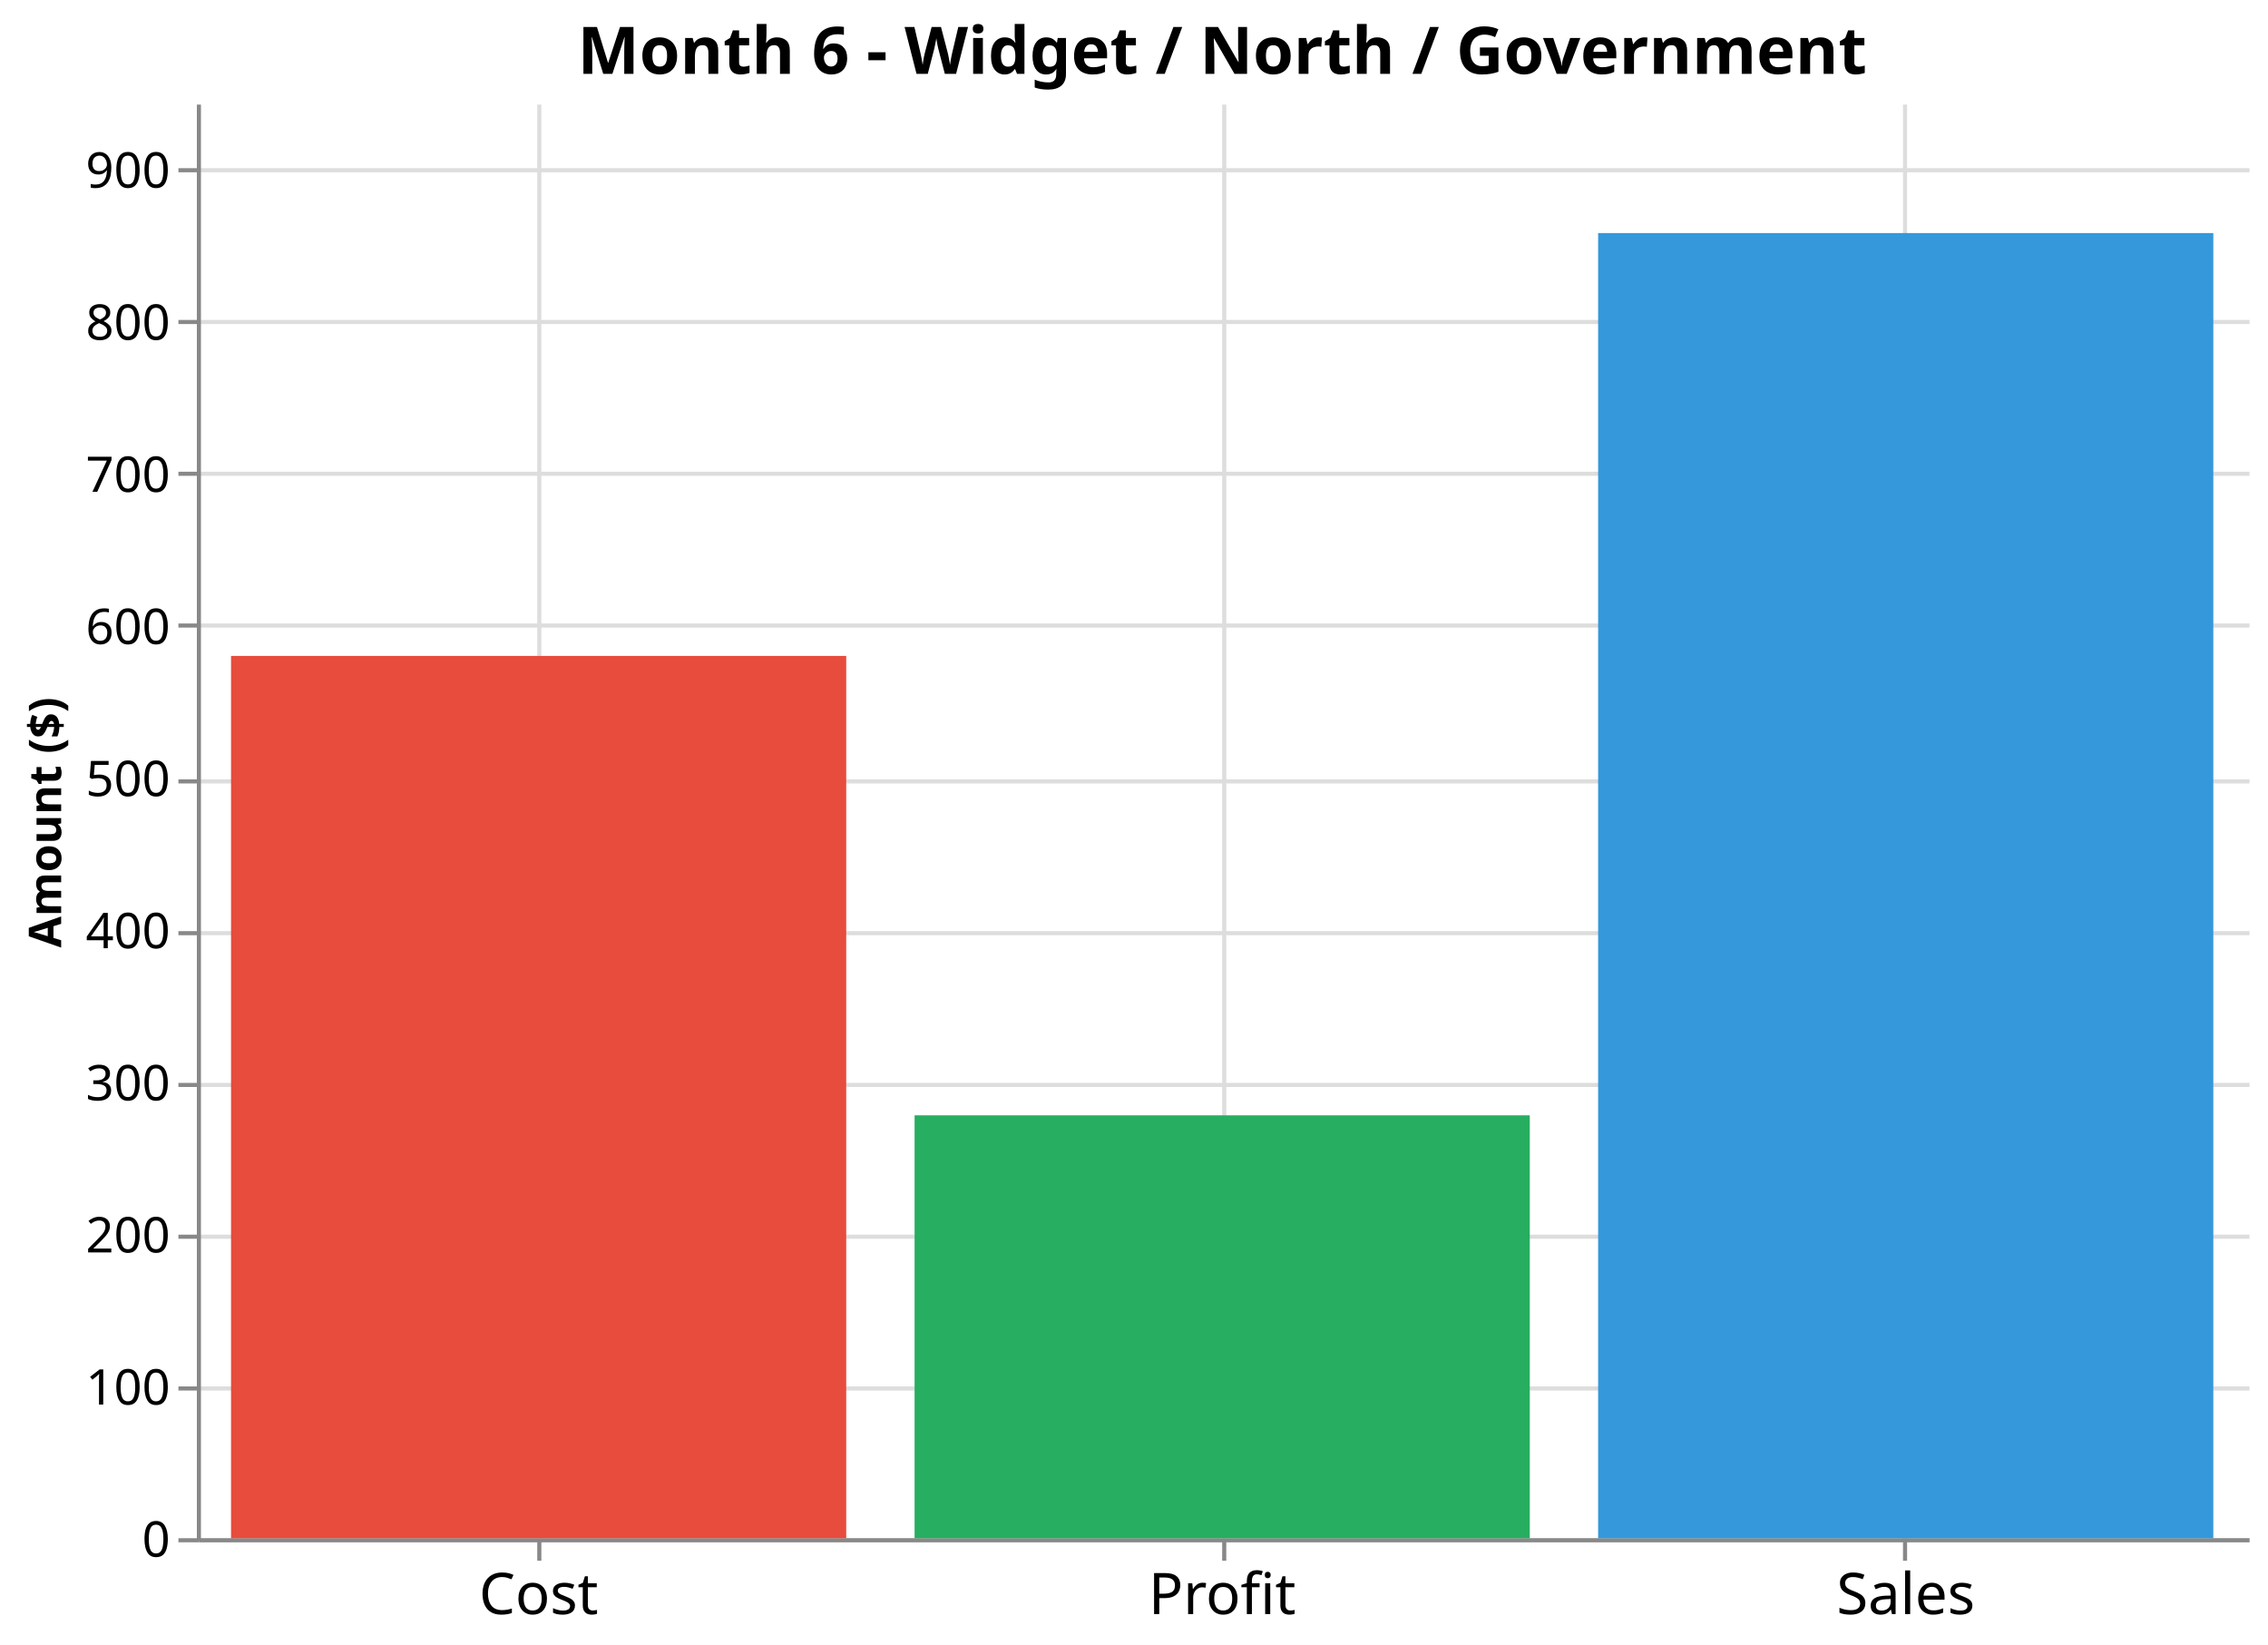
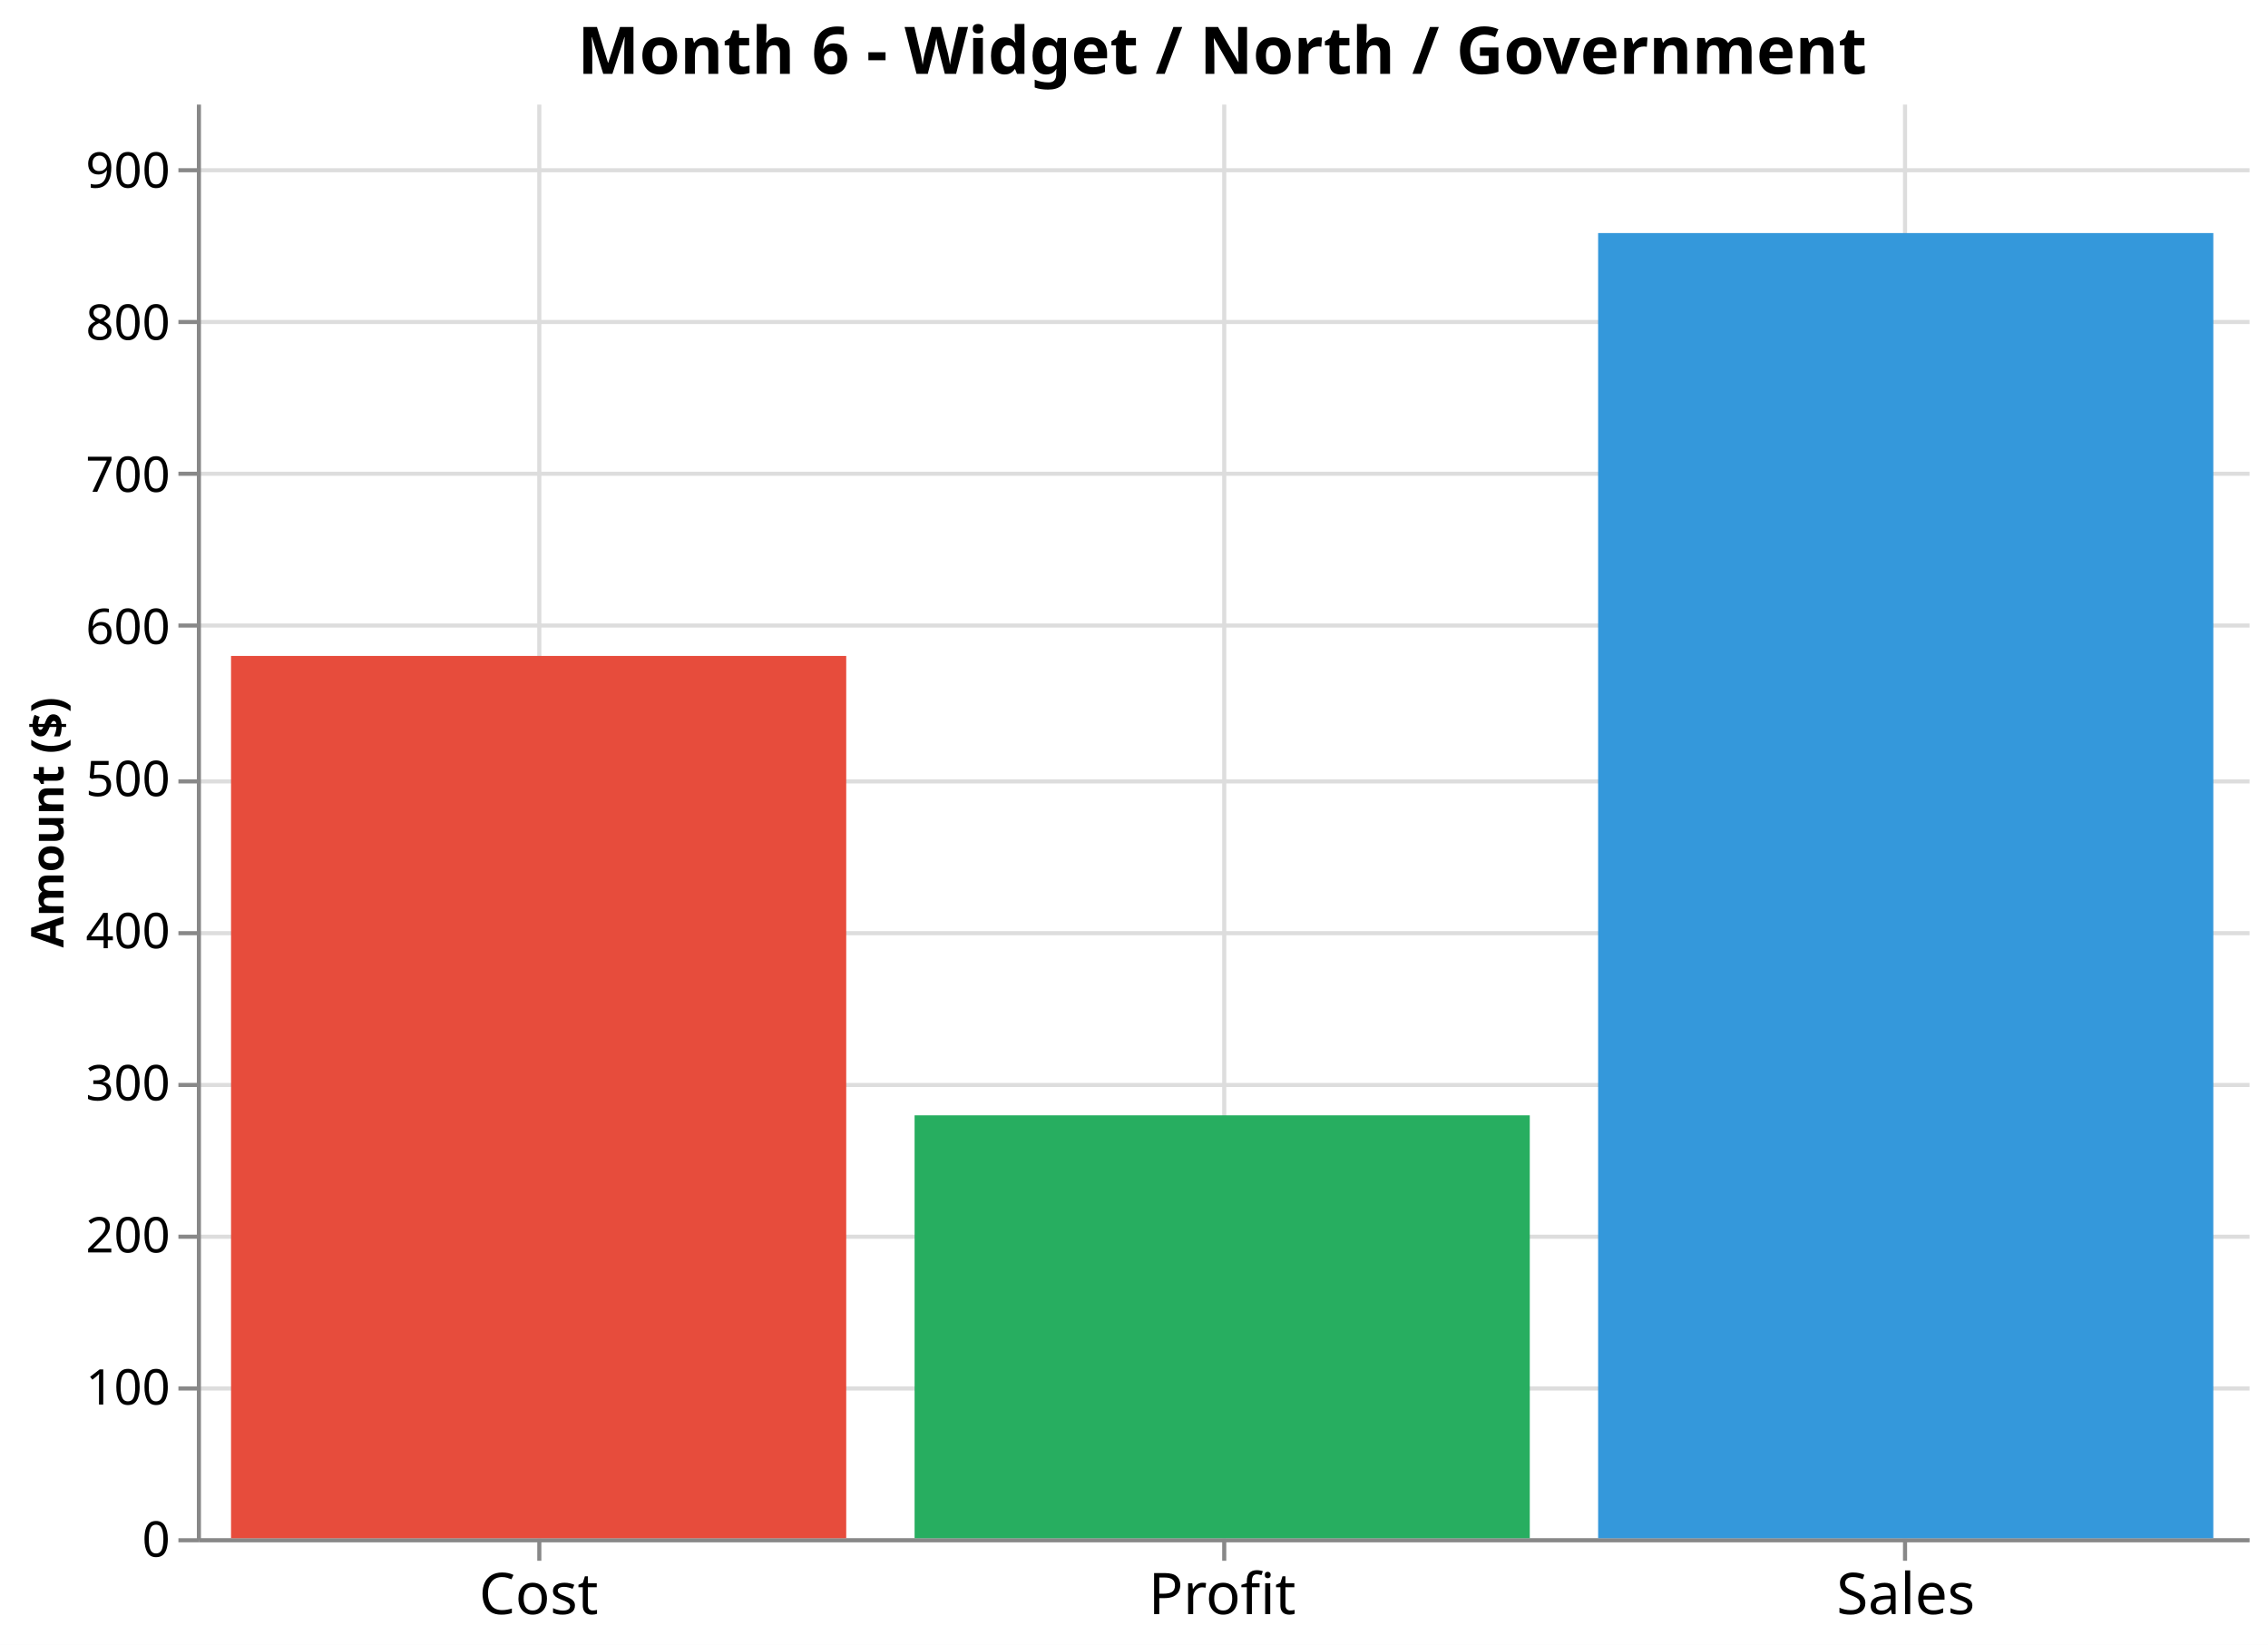
<svg xmlns="http://www.w3.org/2000/svg" version="1.1" class="marks" width="553" height="401" viewBox="0 0 553 401">
  <rect width="553" height="401" fill="white" />
  <g fill="none" stroke-miterlimit="10" transform="translate(48,25)">
    <g class="mark-group role-frame root" role="graphics-object" aria-roledescription="group mark container">
      <g transform="translate(0,0)">
        <path class="background" aria-hidden="true" d="M0,0h500v350h-500Z" />
        <g>
          <g class="mark-group role-axis" aria-hidden="true">
            <g transform="translate(0.5,350.5)">
              <path class="background" aria-hidden="true" d="M0,0h0v0h0Z" pointer-events="none" />
              <g>
                <g class="mark-rule role-axis-grid" pointer-events="none">
                  <line transform="translate(83,-350)" x2="0" y2="350" stroke="#ddd" stroke-width="1" opacity="1" />
                  <line transform="translate(250,-350)" x2="0" y2="350" stroke="#ddd" stroke-width="1" opacity="1" />
                  <line transform="translate(416,-350)" x2="0" y2="350" stroke="#ddd" stroke-width="1" opacity="1" />
                </g>
              </g>
              <path class="foreground" aria-hidden="true" d="" pointer-events="none" display="none" />
            </g>
          </g>
          <g class="mark-group role-axis" aria-hidden="true">
            <g transform="translate(0.5,0.5)">
              <path class="background" aria-hidden="true" d="M0,0h0v0h0Z" pointer-events="none" />
              <g>
                <g class="mark-rule role-axis-grid" pointer-events="none">
                  <line transform="translate(0,350)" x2="500" y2="0" stroke="#ddd" stroke-width="1" opacity="1" />
                  <line transform="translate(0,313)" x2="500" y2="0" stroke="#ddd" stroke-width="1" opacity="1" />
                  <line transform="translate(0,276)" x2="500" y2="0" stroke="#ddd" stroke-width="1" opacity="1" />
                  <line transform="translate(0,239)" x2="500" y2="0" stroke="#ddd" stroke-width="1" opacity="1" />
                  <line transform="translate(0,202)" x2="500" y2="0" stroke="#ddd" stroke-width="1" opacity="1" />
                  <line transform="translate(0,165)" x2="500" y2="0" stroke="#ddd" stroke-width="1" opacity="1" />
                  <line transform="translate(0,127)" x2="500" y2="0" stroke="#ddd" stroke-width="1" opacity="1" />
                  <line transform="translate(0,90)" x2="500" y2="0" stroke="#ddd" stroke-width="1" opacity="1" />
                  <line transform="translate(0,53)" x2="500" y2="0" stroke="#ddd" stroke-width="1" opacity="1" />
                  <line transform="translate(0,16)" x2="500" y2="0" stroke="#ddd" stroke-width="1" opacity="1" />
                </g>
              </g>
              <path class="foreground" aria-hidden="true" d="" pointer-events="none" display="none" />
            </g>
          </g>
          <g class="mark-group role-axis" role="graphics-symbol" aria-roledescription="axis" aria-label="X-axis for a discrete scale with 3 values: Cost, Profit, Sales">
            <g transform="translate(0.5,350.5)">
              <path class="background" aria-hidden="true" d="M0,0h0v0h0Z" pointer-events="none" />
              <g>
                <g class="mark-rule role-axis-tick" pointer-events="none">
                  <line transform="translate(83,0)" x2="0" y2="5" stroke="#888" stroke-width="1" opacity="1" />
                  <line transform="translate(250,0)" x2="0" y2="5" stroke="#888" stroke-width="1" opacity="1" />
                  <line transform="translate(416,0)" x2="0" y2="5" stroke="#888" stroke-width="1" opacity="1" />
                </g>
                <g class="mark-text role-axis-label" pointer-events="none">
                  <text text-anchor="middle" transform="translate(82.83333,18)" font-family="sans-serif" font-size="14px" fill="#000" opacity="1">Cost</text>
                  <text text-anchor="middle" transform="translate(249.5,18)" font-family="sans-serif" font-size="14px" fill="#000" opacity="1">Profit</text>
                  <text text-anchor="middle" transform="translate(416.1667,18)" font-family="sans-serif" font-size="14px" fill="#000" opacity="1">Sales</text>
                </g>
                <g class="mark-rule role-axis-domain" pointer-events="none">
                  <line transform="translate(0,0)" x2="500" y2="0" stroke="#888" stroke-width="1" opacity="1" />
                </g>
              </g>
              <path class="foreground" aria-hidden="true" d="" pointer-events="none" display="none" />
            </g>
          </g>
          <g class="mark-group role-axis" role="graphics-symbol" aria-roledescription="axis" aria-label="Y-axis titled 'Amount ($)' for a linear scale with values from 0 to 944">
            <g transform="translate(0.5,0.5)">
              <path class="background" aria-hidden="true" d="M0,0h0v0h0Z" pointer-events="none" />
              <g>
                <g class="mark-rule role-axis-tick" pointer-events="none">
                  <line transform="translate(0,350)" x2="-5" y2="0" stroke="#888" stroke-width="1" opacity="1" />
                  <line transform="translate(0,313)" x2="-5" y2="0" stroke="#888" stroke-width="1" opacity="1" />
                  <line transform="translate(0,276)" x2="-5" y2="0" stroke="#888" stroke-width="1" opacity="1" />
                  <line transform="translate(0,239)" x2="-5" y2="0" stroke="#888" stroke-width="1" opacity="1" />
                  <line transform="translate(0,202)" x2="-5" y2="0" stroke="#888" stroke-width="1" opacity="1" />
                  <line transform="translate(0,165)" x2="-5" y2="0" stroke="#888" stroke-width="1" opacity="1" />
                  <line transform="translate(0,127)" x2="-5" y2="0" stroke="#888" stroke-width="1" opacity="1" />
                  <line transform="translate(0,90)" x2="-5" y2="0" stroke="#888" stroke-width="1" opacity="1" />
                  <line transform="translate(0,53)" x2="-5" y2="0" stroke="#888" stroke-width="1" opacity="1" />
                  <line transform="translate(0,16)" x2="-5" y2="0" stroke="#888" stroke-width="1" opacity="1" />
                </g>
                <g class="mark-text role-axis-label" pointer-events="none">
                  <text text-anchor="end" transform="translate(-7,354)" font-family="sans-serif" font-size="12px" fill="#000" opacity="1">0</text>
                  <text text-anchor="end" transform="translate(-7,316.9159)" font-family="sans-serif" font-size="12px" fill="#000" opacity="1">100</text>
                  <text text-anchor="end" transform="translate(-7,279.8317)" font-family="sans-serif" font-size="12px" fill="#000" opacity="1">200</text>
                  <text text-anchor="end" transform="translate(-7,242.7476)" font-family="sans-serif" font-size="12px" fill="#000" opacity="1">300</text>
                  <text text-anchor="end" transform="translate(-7,205.6635)" font-family="sans-serif" font-size="12px" fill="#000" opacity="1">400</text>
                  <text text-anchor="end" transform="translate(-7,168.5794)" font-family="sans-serif" font-size="12px" fill="#000" opacity="1">500</text>
                  <text text-anchor="end" transform="translate(-7,131.4952)" font-family="sans-serif" font-size="12px" fill="#000" opacity="1">600</text>
                  <text text-anchor="end" transform="translate(-7,94.4111)" font-family="sans-serif" font-size="12px" fill="#000" opacity="1">700</text>
                  <text text-anchor="end" transform="translate(-7,57.32698)" font-family="sans-serif" font-size="12px" fill="#000" opacity="1">800</text>
                  <text text-anchor="end" transform="translate(-7,20.24285)" font-family="sans-serif" font-size="12px" fill="#000" opacity="1">900</text>
                </g>
                <g class="mark-rule role-axis-domain" pointer-events="none">
                  <line transform="translate(0,350)" x2="0" y2="-350" stroke="#888" stroke-width="1" opacity="1" />
                </g>
                <g class="mark-text role-axis-title" pointer-events="none">
-                   <text text-anchor="middle" transform="translate(-31.58984,175) rotate(-90) translate(0,-2)" font-family="sans-serif" font-size="11px" font-weight="bold" fill="#000" opacity="1">Amount ($)</text>
+                   <text text-anchor="middle" transform="translate(-31.02148,175) rotate(-90) translate(0,-2)" font-family="sans-serif" font-size="11px" font-weight="bold" fill="#000" opacity="1">Amount ($)</text>
                </g>
              </g>
              <path class="foreground" aria-hidden="true" d="" pointer-events="none" display="none" />
            </g>
          </g>
          <g class="mark-rect role-mark marks" role="graphics-object" aria-roledescription="rect mark container">
            <path aria-label="Metric: Cost; Amount: 580; Color: #e74c3c" role="graphics-symbol" aria-roledescription="bar" d="M8.333,134.912h150v215.088h-150Z" fill="#e74c3c" />
            <path aria-label="Metric: Profit; Amount: 278; Color: #27ae60" role="graphics-symbol" aria-roledescription="bar" d="M175,246.906h150v103.094h-150Z" fill="#27ae60" />
            <path aria-label="Metric: Sales; Amount: 858; Color: #3498db" role="graphics-symbol" aria-roledescription="bar" d="M341.667,31.818h150v318.182h-150Z" fill="#3498db" />
          </g>
          <g class="mark-group role-title">
            <g transform="translate(250,-20)">
              <path class="background" aria-hidden="true" d="M0,0h0v0h0Z" pointer-events="none" />
              <g>
                <g class="mark-text role-title-text" role="graphics-symbol" aria-roledescription="title" aria-label="Title text 'Month 6 - Widget / North / Government'" pointer-events="none">
                  <text text-anchor="middle" transform="translate(0,13)" font-family="sans-serif" font-size="16px" font-weight="bold" fill="#000" opacity="1">Month 6 - Widget / North / Government</text>
                </g>
              </g>
              <path class="foreground" aria-hidden="true" d="" pointer-events="none" display="none" />
            </g>
          </g>
        </g>
        <path class="foreground" aria-hidden="true" d="" display="none" />
      </g>
    </g>
  </g>
</svg>
